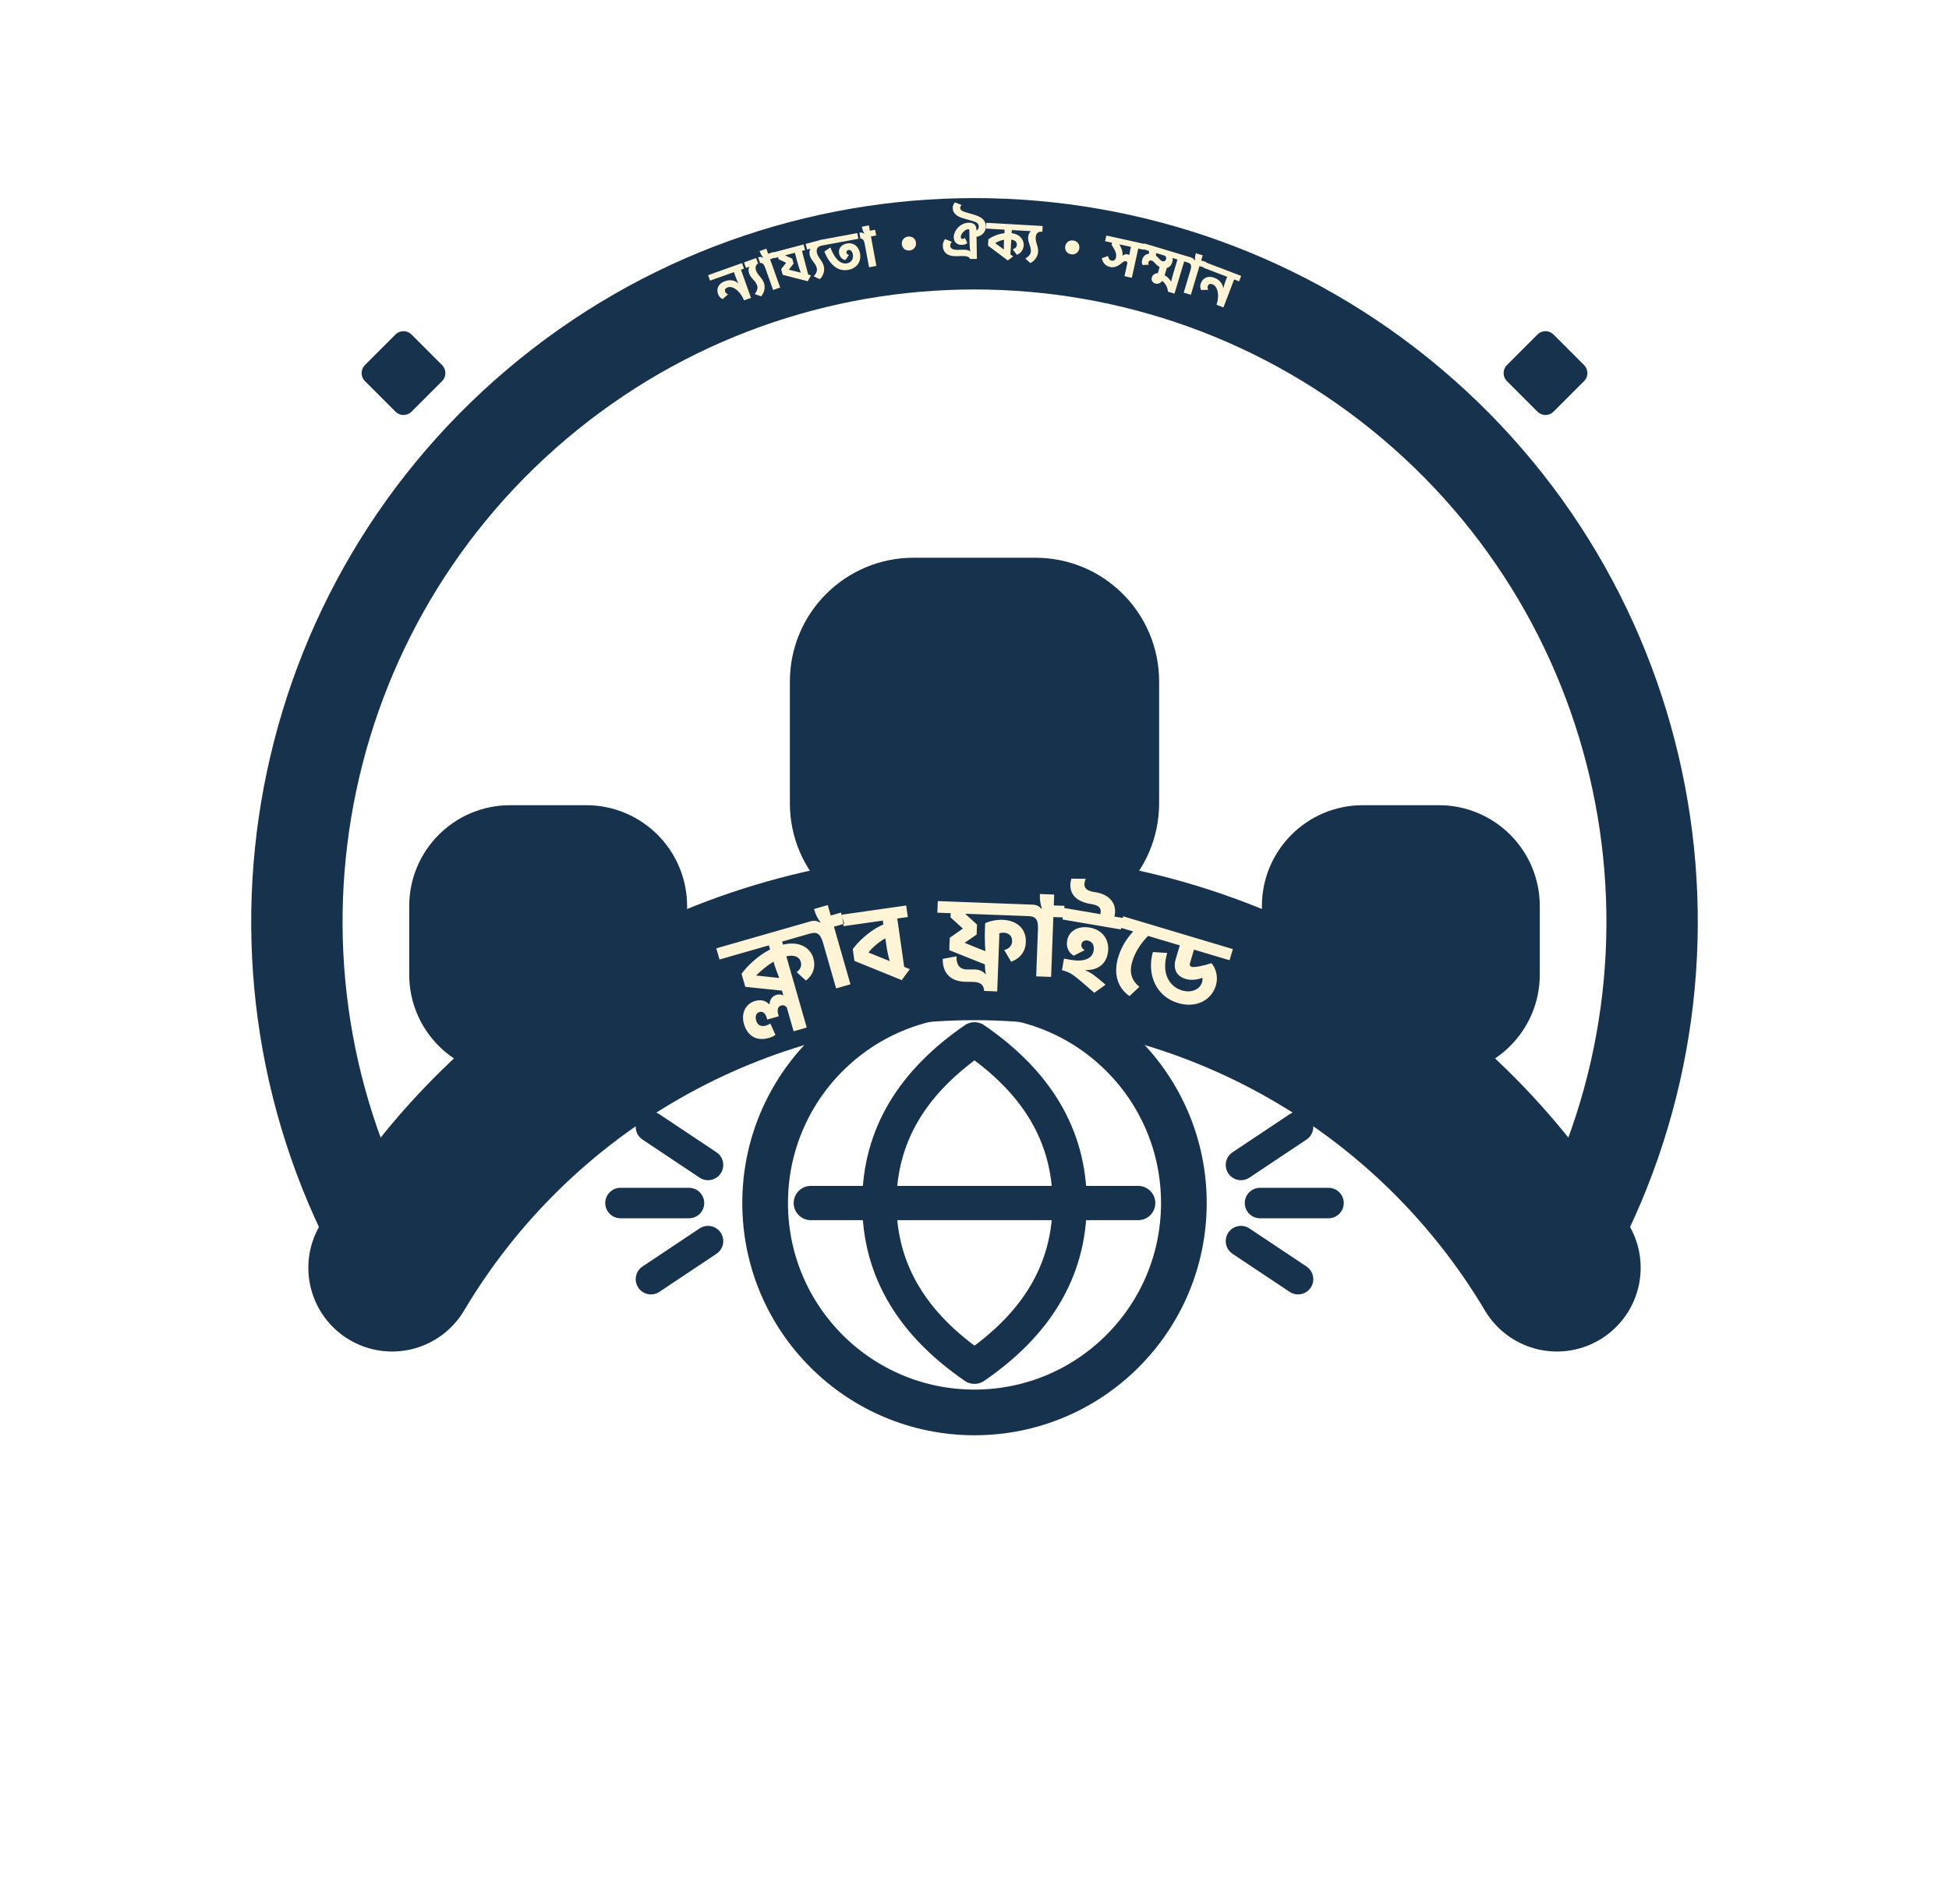
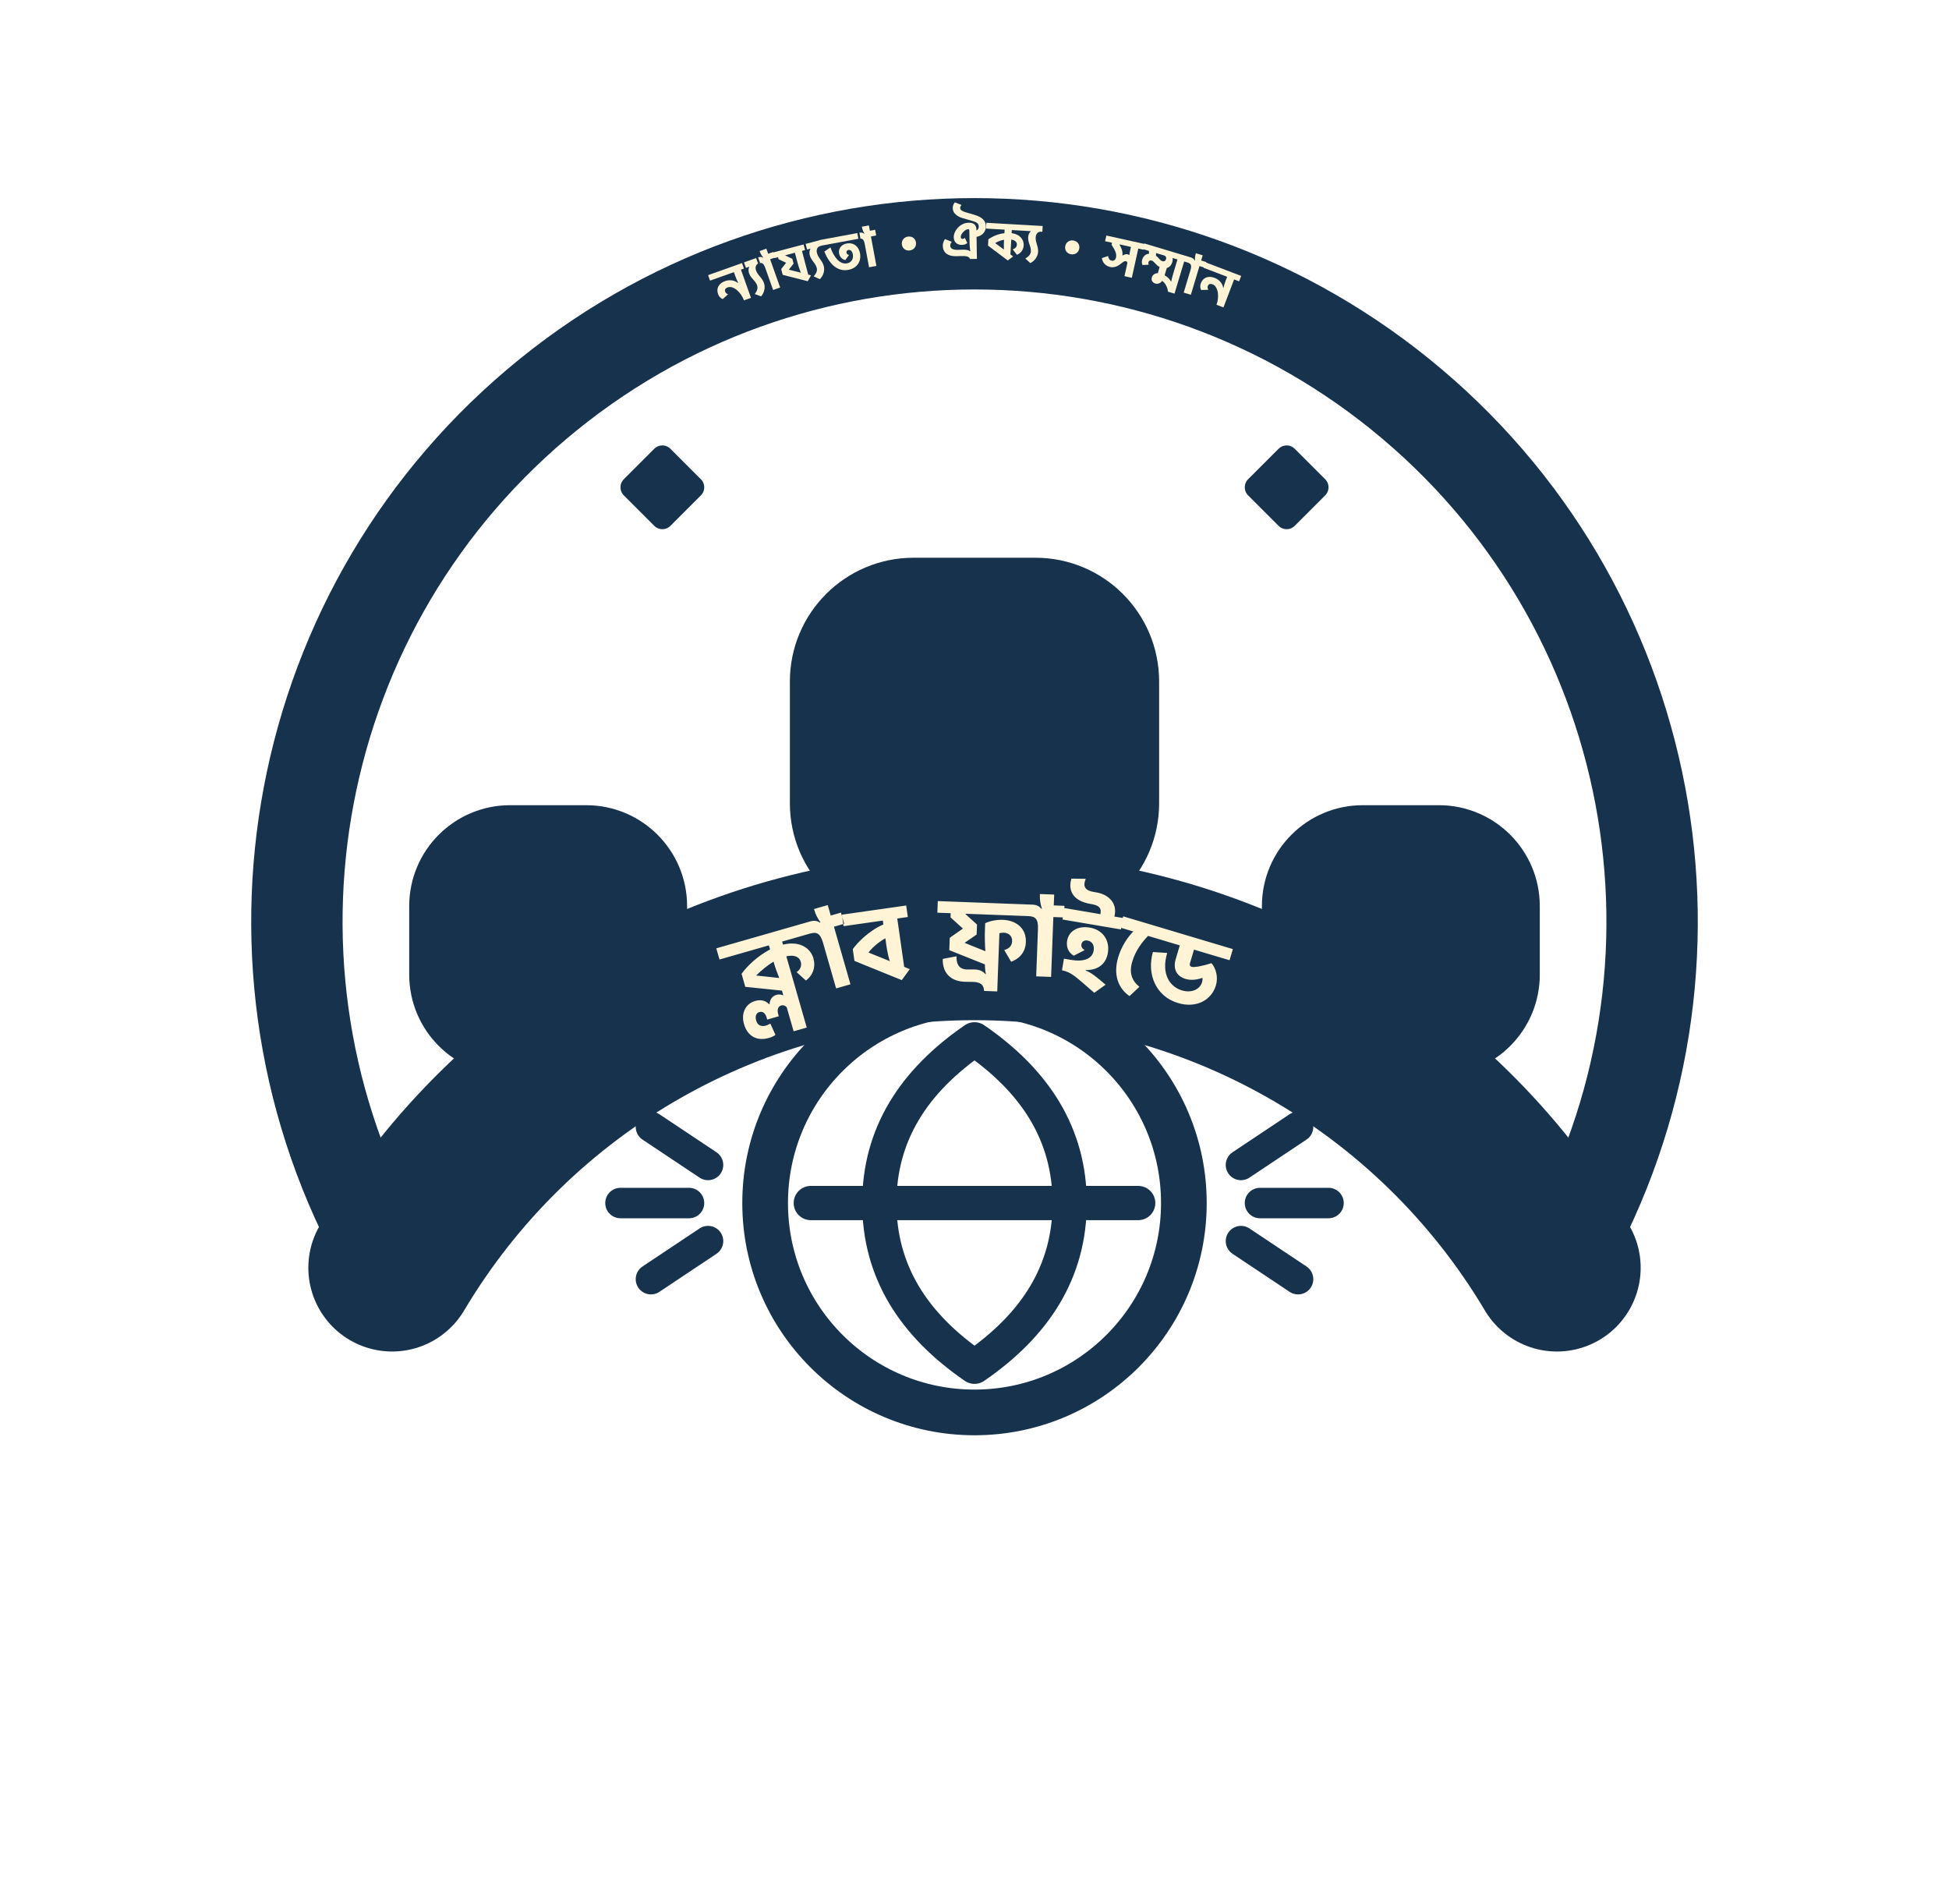
<svg xmlns="http://www.w3.org/2000/svg" viewBox="0 0 512 500" role="img" aria-labelledby="title desc" version="1.1" id="svg15">
  <g stroke="#17324D" stroke-width="13" stroke-linecap="round" stroke-linejoin="round" id="g8">
    <path fill="none" stroke="#17324D" d="M103 333a178 178 0 1 1 306 0" id="path1" />
    <g id="younger-member" aria-label="younger-member">
      <rect x="114" y="218" width="60" height="58" rx="20" fill="#17324D" stroke="#17324D" id="rect1" />
      <circle cx="144" cy="247" r="7" fill="none" stroke="none" id="circle1" />
    </g>
    <g id="adult-member" aria-label="adult-member">
      <rect x="214" y="153" width="84" height="84" rx="26" fill="#17324D" stroke="#17324D" id="rect2" />
      <circle cx="256" cy="195" r="9" fill="none" stroke="none" id="circle2" />
    </g>
    <g id="older-member" aria-label="older-member">
      <rect x="338" y="218" width="60" height="58" rx="20" fill="#17324D" stroke="#17324D" id="rect3" />
      <circle cx="368" cy="247" r="7" fill="none" stroke="none" id="circle3" />
    </g>
    <circle cx="256" cy="316" r="55" fill="none" stroke="#17324D" stroke-width="12" id="circle4" />
    <path fill="none" stroke="#17324D" stroke-width="9" d="M256 273c-16 11-25 25-25 43s9 32 25 43m0-86c16 11 25 25 25 43s-9 32-25 43m-43-43h86" id="path4" />
    <path fill="none" stroke="#17324D" stroke-width="8" d="M181 316h-18M186 306l-15-10M186 326l-15 10M331 316h18M326 306l15-10M326 326l15 10" id="path5" />
    <path fill="none" stroke="#17324D" d="M103 333a178 178 0 0 1 306 0" id="path6" />
-     <path fill="#17324D" stroke="#17324D" stroke-width="6" d="m106 90 8 8-8 8-8-8z" id="path7" />
-     <path fill="#17324D" stroke="#17324D" stroke-width="6" d="m406 90 8 8-8 8-8-8z" id="path8" />
+     <path fill="#17324D" stroke="#17324D" stroke-width="6" d="m174 120 8 8-8 8-8-8z" id="path7" />
+     <path fill="#17324D" stroke="#17324D" stroke-width="6" d="m338 120 8 8-8 8-8-8z" id="path8" />
  </g>
  <defs id="defs8">
    <path id="motto-arc" d="M103 333a178 178 0 1 1 306 0" />
    <path id="name-arc" d="M103 333a178 178 0 0 1 306 0" />
  </defs>
  <path d="M103 333a178 178 0 1 1 306 0" fill="none" stroke="#17324D" stroke-width="24" stroke-linecap="round" id="path9" />
  <path d="M103 333a178 178 0 0 1 306 0" fill="none" stroke="#17324D" stroke-width="44" stroke-linecap="round" id="path10" />
  <g font-family="Kohinoor Bangla, Bangla Sangam MN, sans-serif" text-anchor="middle" id="g15">
    <g id="text14" style="font-weight:700;font-size:14px;letter-spacing:0" aria-label="ন্যায্যতা•ঐক্য•সম্মান">
      <path style="fill:#fff4d6" d="m 191.265,77.288 c -0.329,-0.091 -0.631,-0.311 -0.767,-0.693 -0.188,-0.528 0.106,-0.914 0.66,-1.111 1.583,-0.563 3.576,1.448 4.246,3.334 l 0.028,0.079 1.847,-0.657 -2.636,-7.413 1.319,-0.469 -0.511,-1.438 -9.432,3.353 0.511,1.438 6.266,-2.228 0.366,1.029 c 0.249,0.699 0.541,1.353 0.78,1.818 l -0.048,0.032 c -0.994,-0.791 -2.224,-0.948 -3.438,-0.516 -1.557,0.553 -2.381,1.827 -1.823,3.397 0.249,0.699 0.709,1.115 1.226,1.317 z m 5.529,-7.226 -1.359,0.483 -0.511,-1.438 4.234,-1.506 0.511,1.438 -0.383,0.136 c -0.646,0.23 -1,0.95 -0.662,1.9 0.46,1.293 1.564,1.851 2.062,3.249 0.403,1.134 0.134,2.508 -0.74,3.517 L 198.274,77.233 c 0.726,-0.927 0.835,-1.664 0.614,-2.284 -0.455,-1.28 -1.612,-1.775 -2.099,-3.146 -0.272,-0.765 -0.146,-1.33 0.024,-1.688 z m 2.804,-3.983 c 0.22,0.62 0.554,1.14 0.912,1.563 l -0.092,0.033 c -0.229,-0.142 -0.639,-0.293 -1.246,-0.077 l -0.541,0.192 0.511,1.438 0.053,-0.019 c 0.831,-0.295 1.355,-0.2 1.815,1.093 l 2.087,5.87 1.847,-0.657 -2.636,-7.413 1.319,-0.469 -0.511,-1.438 -1.319,0.469 -0.478,-1.345 -1.768,0.628 z m 6.689,0.978 2.531,-0.667 0.689,2.613 c 0.196,0.745 0.585,1.945 0.858,2.597 l -0.054,0.014 -3.087,-0.779 1.246,-1.588 -0.335,-1.273 -1.835,-0.863 z m 5.907,6.811 0.853,-1.542 -0.733,-0.198 -1.642,-6.227 1.354,-0.357 -0.389,-1.476 -8.583,2.263 0.389,1.476 0.948,-0.25 0.139,0.528 1.985,0.939 -1.3,1.66 0.396,1.503 z m 0.685,-8.549 -1.394,0.368 -0.389,-1.476 4.346,-1.146 0.389,1.476 -0.393,0.103 c -0.663,0.175 -1.076,0.863 -0.819,1.837 0.35,1.327 1.404,1.975 1.782,3.41 0.307,1.164 -0.076,2.51 -1.032,3.443 l -1.616,-0.747 c 0.801,-0.863 0.971,-1.588 0.804,-2.224 -0.346,-1.313 -1.457,-1.903 -1.829,-3.311 -0.207,-0.785 -0.034,-1.337 0.165,-1.68 z m 9.188,2.993 c -0.797,-0.151 -1.46,-0.812 -1.634,-1.748 -0.235,-1.266 0.604,-2.347 1.981,-2.602 1.872,-0.347 3.185,0.82 3.506,2.554 0.408,2.203 -0.833,3.956 -3.063,4.369 -2.918,0.541 -4.975,-1.57 -6.313,-4.796 l 1.605,-1.095 c 0.973,2.639 2.462,4.527 4.375,4.173 1.225,-0.227 1.718,-1.258 1.516,-2.345 -0.143,-0.771 -0.564,-1.277 -1.156,-1.167 -0.344,0.064 -0.59,0.351 -0.524,0.709 0.056,0.303 0.316,0.554 0.681,0.6 z m 3.694,-7.191 0.278,1.5 -10.476,1.941 -0.278,-1.5 z m 0.674,-1.435 c 0.12,0.647 0.367,1.213 0.654,1.687 l -0.096,0.018 c -0.203,-0.176 -0.585,-0.39 -1.218,-0.273 l -0.564,0.105 0.278,1.5 0.055,-0.01 c 0.867,-0.161 1.37,0.017 1.62,1.366 l 1.135,6.126 1.927,-0.357 -1.433,-7.736 1.377,-0.255 -0.278,-1.5 -1.377,0.255 -0.26,-1.404 -1.845,0.342 z" id="path15" />
      <path style="fill:#fff4d6" d="m 236.913,64.144 c 0.098,1.017 0.873,1.758 2.044,1.645 1.073,-0.104 1.775,-0.988 1.677,-2.005 -0.098,-1.017 -0.873,-1.758 -2.044,-1.645 -1.073,0.104 -1.775,0.988 -1.677,2.005 z" id="path16" />
      <path style="fill:#fff4d6" d="m 254.812,68.029 1.82,-0.03 -0.094,-5.795 c 1.564,-0.235 2.482,-1.469 2.462,-2.742 -0.023,-1.442 -0.935,-2.421 -3.018,-3.031 l -2.209,-0.65 c -0.872,-0.252 -1.521,-0.535 -1.531,-1.137 -0.005,-0.308 0.089,-0.534 0.365,-0.804 l -1.761,-0.685 c -0.33,0.383 -0.574,0.877 -0.564,1.507 0.023,1.428 1.283,2.247 2.605,2.632 l 2.743,0.796 c 0.985,0.278 1.481,0.676 1.493,1.404 0.009,0.546 -0.252,0.886 -0.613,1.06 l -0.004,-0.252 c -0.018,-1.12 -0.604,-1.824 -2.046,-1.801 -2.268,0.037 -3.941,2.192 -3.915,3.788 0.02,1.232 0.776,2.06 2.161,2.037 0.518,-0.008 1.061,-0.171 1.406,-0.485 l -0.638,-1.362 c -0.096,0.114 -0.318,0.271 -0.598,0.276 -0.308,0.005 -0.478,-0.132 -0.485,-0.538 -0.013,-0.798 1.144,-2.007 1.955,-2.02 0.168,-0.003 0.295,0.079 0.3,0.359 l 0.039,2.38 c 0.035,2.17 0.141,2.672 0.232,3.063 l -0.056,9.1e-4 c -0.51,-0.37 -1.183,-0.429 -1.911,-0.417 -0.434,0.007 -0.895,0.043 -1.343,0.05 -1.498,0.024 -1.968,-0.486 -1.978,-1.102 -0.007,-0.448 0.183,-0.787 0.418,-1.015 l -1.79,-0.713 c -0.165,0.213 -0.602,0.878 -0.587,1.774 0.028,1.722 1.291,2.751 3.405,2.717 0.42,-0.007 1.232,-0.034 1.708,-0.042 1.596,-0.026 1.925,0.403 2.029,0.779 z m 11.217,-2.54 c 0.598,-0.162 1.072,-0.598 1.107,-1.199 0.038,-0.657 -0.476,-1.233 -1.479,-1.347 l -0.223,3.886 0.713,0.532 -1.407,1.055 -5.189,-3.902 0.096,-1.677 c 1.152,-0.761 2.563,-1.409 4.214,-1.581 l 0.054,-0.936 -4.878,-0.28 0.087,-1.523 10.86,0.624 -0.087,1.523 -4.095,-0.235 -0.047,0.825 c 2.228,0.268 3.251,1.757 3.167,3.211 -0.065,1.132 -0.734,2.033 -1.768,2.465 z m -4.604,-1.639 2.247,1.658 0.056,0.003 c -0.044,-0.704 -0.014,-1.712 0.029,-2.452 l 0.005,-0.084 c -0.907,0.158 -1.668,0.479 -2.336,0.875 z m 9.351,-3.137 -1.44,-0.083 0.087,-1.523 4.487,0.258 -0.087,1.523 -0.405,-0.023 c -0.685,-0.039 -1.29,0.487 -1.348,1.493 -0.079,1.37 0.723,2.313 0.637,3.795 -0.069,1.202 -0.851,2.363 -2.049,2.953 l -1.305,-1.211 c 1.028,-0.572 1.416,-1.209 1.453,-1.866 0.078,-1.356 -0.796,-2.261 -0.712,-3.715 0.047,-0.811 0.382,-1.282 0.678,-1.546 z" id="path17" />
      <path style="fill:#fff4d6" d="m 279.827,64.717 c -0.147,1.011 0.43,1.915 1.593,2.084 1.067,0.155 1.959,-0.536 2.106,-1.548 0.147,-1.011 -0.43,-1.915 -1.593,-2.084 -1.067,-0.155 -1.959,0.536 -2.106,1.548 z" id="path18" />
      <path style="fill:#fff4d6" d="m 291.671,70.139 c 0.779,0.173 1.663,-0.062 2.446,-0.619 0.68,-0.48 1.158,-1.02 1.664,-0.908 0.287,0.064 0.422,0.294 0.356,0.595 l -0.739,3.335 1.927,0.427 1.702,-7.682 1.353,0.3 0.33,-1.49 -10.074,-2.232 -0.33,1.49 1.818,0.403 -0.118,0.533 0.401,0.648 c 0.518,0.832 0.983,1.709 0.759,2.721 -0.124,0.56 -0.539,0.942 -1.14,0.809 -0.656,-0.145 -0.823,-0.684 -0.933,-1.225 l -1.629,0.557 c 0.134,0.947 0.744,2.015 2.206,2.339 z m 4.997,-3.137 c -0.149,-0.105 -0.28,-0.162 -0.512,-0.214 -0.478,-0.106 -0.967,0.158 -1.312,0.355 0.029,-0.194 0.047,-0.405 0.038,-0.623 -0.02,-0.492 -0.171,-1.042 -0.508,-1.719 l -0.28,-0.55 0.012,-0.055 2.993,0.663 -0.203,0.916 c -0.045,0.205 -0.186,0.905 -0.229,1.226 z m 8.65,1.587 c -0.63,-0.189 -0.913,-0.903 -1.65,-1.416 0.028,-0.24 0.039,-0.471 0.023,-0.709 l 2.078,0.624 c 0.51,0.153 0.681,0.555 0.552,0.984 -0.129,0.429 -0.48,0.674 -1.003,0.517 z m 2.347,5.426 c -0.307,-0.633 -0.933,-1.274 -1.721,-1.716 l 0.572,-1.904 c 0.813,-0.224 1.249,-0.897 1.43,-1.5 0.153,-0.51 0.133,-0.881 0.063,-1.136 l 1.314,0.395 -1.023,3.406 c -0.531,1.77 -0.635,2.455 -0.635,2.455 z m 4.768,-4.927 0.439,-1.462 -12.269,-3.684 -0.439,1.462 1.636,0.491 c 0.064,0.224 0.072,0.489 0.036,0.756 -0.911,0.063 -1.525,0.697 -1.783,1.555 -0.169,0.563 -0.078,1.087 0.091,1.401 l 1.615,-0.071 c -0.086,-0.201 -0.137,-0.421 -0.056,-0.689 0.101,-0.335 0.396,-0.539 0.838,-0.406 0.711,0.213 1.063,1.182 2.093,1.695 l -0.47,1.613 c -0.779,0.015 -1.373,0.435 -1.579,1.119 -0.242,0.805 0.237,1.401 0.921,1.607 0.577,0.173 1.271,0.002 1.804,-0.701 0.906,0.681 1.408,1.738 1.516,2.838 l 1.716,0.515 2.537,-8.447 z m 1.681,-2.433 c -0.189,0.63 -0.228,1.247 -0.19,1.8 l -0.094,-0.028 c -0.101,-0.249 -0.342,-0.614 -0.959,-0.799 l -0.55,-0.165 -0.439,1.462 0.054,0.016 c 0.845,0.254 1.211,0.641 0.816,1.955 l -1.792,5.967 1.877,0.564 2.263,-7.536 1.341,0.403 0.439,-1.462 -1.341,-0.403 0.411,-1.368 -1.797,-0.54 z m 3.324,9.468 c -0.192,-0.283 -0.278,-0.646 -0.133,-1.025 0.2,-0.523 0.674,-0.627 1.223,-0.417 1.57,0.599 1.781,3.422 1.068,5.292 l -0.03,0.078 1.831,0.699 2.805,-7.351 1.308,0.499 0.544,-1.426 -9.352,-3.568 -0.544,1.426 6.213,2.37 -0.389,1.02 c -0.264,0.693 -0.467,1.38 -0.586,1.889 l -0.057,-0.007 c -0.244,-1.247 -1.077,-2.164 -2.281,-2.623 -1.543,-0.589 -2.998,-0.155 -3.592,1.402 -0.264,0.693 -0.184,1.308 0.078,1.798 z" id="path19" />
    </g>
    <path d="m 213.693,244.96 -0.841,-2.934 -24.683,7.073 0.841,2.934 12.974,-3.718 0.309,1.077 c -3.272,1.695 -6.073,4.42 -7.487,6.398 l 0.98,3.418 9.635,0.996 0.347,1.211 -0.081,0.023 c -0.331,-0.138 -0.862,-0.365 -1.75,-0.11 -1.184,0.339 -1.707,1.363 -1.779,2.432 l -0.108,0.031 c -0.67,-0.711 -1.801,-1.406 -3.685,-0.866 -2.342,0.671 -3.79,3.037 -2.918,6.079 0.872,3.042 3.261,4.571 6.545,3.63 0.646,-0.185 1.296,-0.459 1.719,-0.813 l -1.345,-2.964 c -0.319,0.208 -0.754,0.42 -1.157,0.535 -0.969,0.278 -2.142,0.148 -2.559,-1.306 -0.339,-1.184 0.033,-2.019 0.841,-2.251 0.807,-0.231 1.535,0.172 1.905,1.464 l 0.147,0.511 3.042,-0.872 -0.147,-0.511 c -0.332,-1.157 -0.098,-2.069 0.791,-2.324 0.646,-0.185 1.146,0.138 1.45,0.487 l 1.805,6.299 3.445,-0.987 -5.36,-18.707 c 2.023,-0.463 3.408,0.101 3.786,1.42 0.324,1.131 -0.152,2.112 -1.083,2.728 l 2.44,2.213 c 1.895,-1.417 2.609,-3.602 1.953,-5.89 -0.656,-2.288 -3.177,-4.682 -7.976,-3.54 l -0.231,-0.807 z m -9.006,11.872 -0.135,0.039 -5.92,-0.634 c 1.414,-1.366 2.959,-2.683 4.578,-3.642 l 0.069,0.242 c 0.37,1.292 0.941,2.876 1.407,3.995 z m 9.232,-17.791 c 0.362,1.265 0.963,2.345 1.626,3.233 l -0.188,0.054 c -0.439,-0.311 -1.239,-0.664 -2.477,-0.31 l -1.104,0.316 0.841,2.934 0.108,-0.031 c 1.696,-0.486 2.731,-0.229 3.486,2.409 l 3.432,11.978 3.768,-1.08 -4.335,-15.127 2.692,-0.771 -0.841,-2.934 -2.692,0.771 -0.787,-2.746 -3.607,1.034 z m 17.997,2.766 -10.312,1.471 -0.431,-3.021 16.881,-2.409 0.431,3.021 -2.772,0.396 1.812,12.695 1.473,0.61 -2.107,2.874 -12.429,-5.043 -0.439,-3.077 c 1.034,-1.477 4.016,-4.759 8.039,-6.493 z m 0.664,4.657 c -2.15,1.184 -3.905,2.961 -4.416,3.741 l 5.492,2.214 0.111,-0.016 c -0.321,-0.661 -0.708,-2.586 -0.95,-4.277 z m 25.949,13.824 3.442,0.129 0.572,-15.277 c 0.34,-0.099 0.735,-0.169 1.099,-0.155 1.315,0.049 2.295,0.814 2.241,2.269 -0.054,1.455 -1.227,2.084 -2.075,2.276 l 1.817,3.094 c 1.648,-0.611 3.746,-2.017 3.865,-5.179 0.136,-3.637 -2.56,-5.7 -6.03,-5.83 -1.763,-0.066 -3.571,0.343 -4.657,0.89 l -0.069,1.847 c -0.058,1.539 -0.012,4.062 0.131,5.469 l -0.112,-0.004 -5.355,-2.162 3.164,-2.179 0.099,-2.63 -3.008,-2.719 0.004,-0.112 17.46,0.654 0.114,-3.05 -24.875,-0.932 -0.114,3.05 3.498,0.131 -0.041,1.091 3.252,2.952 -3.453,2.42 -0.122,3.246 9.359,3.741 c -0.002,0.812 0.071,1.852 0.268,2.56 l -0.112,-0.004 c -0.862,-0.929 -1.805,-1.188 -2.784,-1.225 -0.923,-0.035 -1.094,0.043 -2.158,0.003 -2.378,-0.089 -2.729,-1.952 -2.672,-3.462 l -3.612,0.677 c -0.11,2.938 1.35,5.851 5.799,6.017 1.147,0.043 1.093,-0.015 2.157,0.025 2.015,0.075 2.801,0.777 2.909,2.379 z m 14.645,-25.174 c -0.049,1.315 0.185,2.529 0.538,3.579 l -0.196,-0.007 c -0.32,-0.432 -0.971,-1.017 -2.258,-1.065 l -1.147,-0.043 -0.114,3.05 0.112,0.004 c 1.763,0.066 2.666,0.632 2.563,3.374 l -0.466,12.451 3.917,0.147 0.589,-15.725 2.798,0.105 0.114,-3.05 -2.798,-0.105 0.107,-2.854 -3.749,-0.14 z m 7.161,11.958 c -0.268,1.573 0.243,3.08 1.741,3.96 l 2.863,-1.473 c -0.698,-0.403 -0.95,-0.928 -0.851,-1.508 0.131,-0.773 0.791,-1.144 1.591,-1.008 1.297,0.221 1.851,1.309 1.621,2.661 -0.371,2.181 -2.611,2.993 -5.923,2.43 l -1.877,-0.319 -0.516,3.036 c 2.59,0.639 3.181,1.336 8.478,5.929 l 2.976,-2.135 -1.79,-1.497 c -1.644,-1.359 -2.392,-1.798 -3.454,-2.235 l 0.019,-0.11 c 2.743,0.069 5.261,-1.207 5.815,-4.465 0.563,-3.312 -1.264,-6.094 -4.743,-6.685 -3.312,-0.563 -5.55,1.073 -5.949,3.419 z m 1.121,-16.282 c -0.074,0.271 -0.149,0.543 -0.196,0.819 -0.404,2.374 0.564,5.038 5.229,5.831 l 0.248,0.042 c 1.794,0.305 2.63,0.902 2.377,2.392 -0.014,0.083 -0.028,0.166 -0.042,0.248 l -9.441,-1.605 -0.512,3.009 15.348,2.609 0.512,-3.009 -2.236,-0.38 c 0.056,-0.161 0.084,-0.327 0.112,-0.492 0.554,-3.257 -1.819,-5.336 -4.828,-5.848 l -0.828,-0.141 c -2.153,-0.366 -2.458,-1.412 -2.289,-2.406 0.061,-0.359 0.177,-0.708 0.316,-1.025 z m 17.863,28.416 c -2,-1.62 -2.756,-3.687 -1.882,-6.611 0.89,-2.978 2.577,-5.104 4.155,-6.766 l 1.932,0.577 0.874,-2.924 -9.336,-2.789 -0.874,2.924 3.515,1.05 c -1.57,1.635 -3.109,3.951 -3.959,6.795 -1.387,4.641 0.09,8.209 2.978,10.182 z m 23.681,-6.981 0.874,-2.924 -20.551,-6.139 -0.874,2.924 7.485,2.236 -1.066,3.568 c -0.737,2.468 0.061,4.489 2.61,5.251 1.583,0.473 3.326,0.117 4.385,-0.297 0.065,0.37 0.033,0.77 -0.079,1.145 -0.537,1.798 -2.636,2.953 -5.318,2.152 -2.978,-0.89 -5.551,-4.113 -3.844,-9.827 l -3.755,-0.245 c -1.637,5.677 0.676,11.628 6.605,13.399 4.856,1.451 8.806,-0.817 9.945,-4.627 0.657,-2.2 0.008,-4.527 -1.176,-5.845 -1.981,0.665 -4.472,1.177 -5.196,0.961 -0.376,-0.112 -0.623,-0.361 -0.406,-1.086 l 1.026,-3.434 z" id="text15" style="font-weight:800;font-size:28px;letter-spacing:0;fill:#fff4d6" aria-label="ক্লাব ফ্রাইডে" />
  </g>
</svg>
